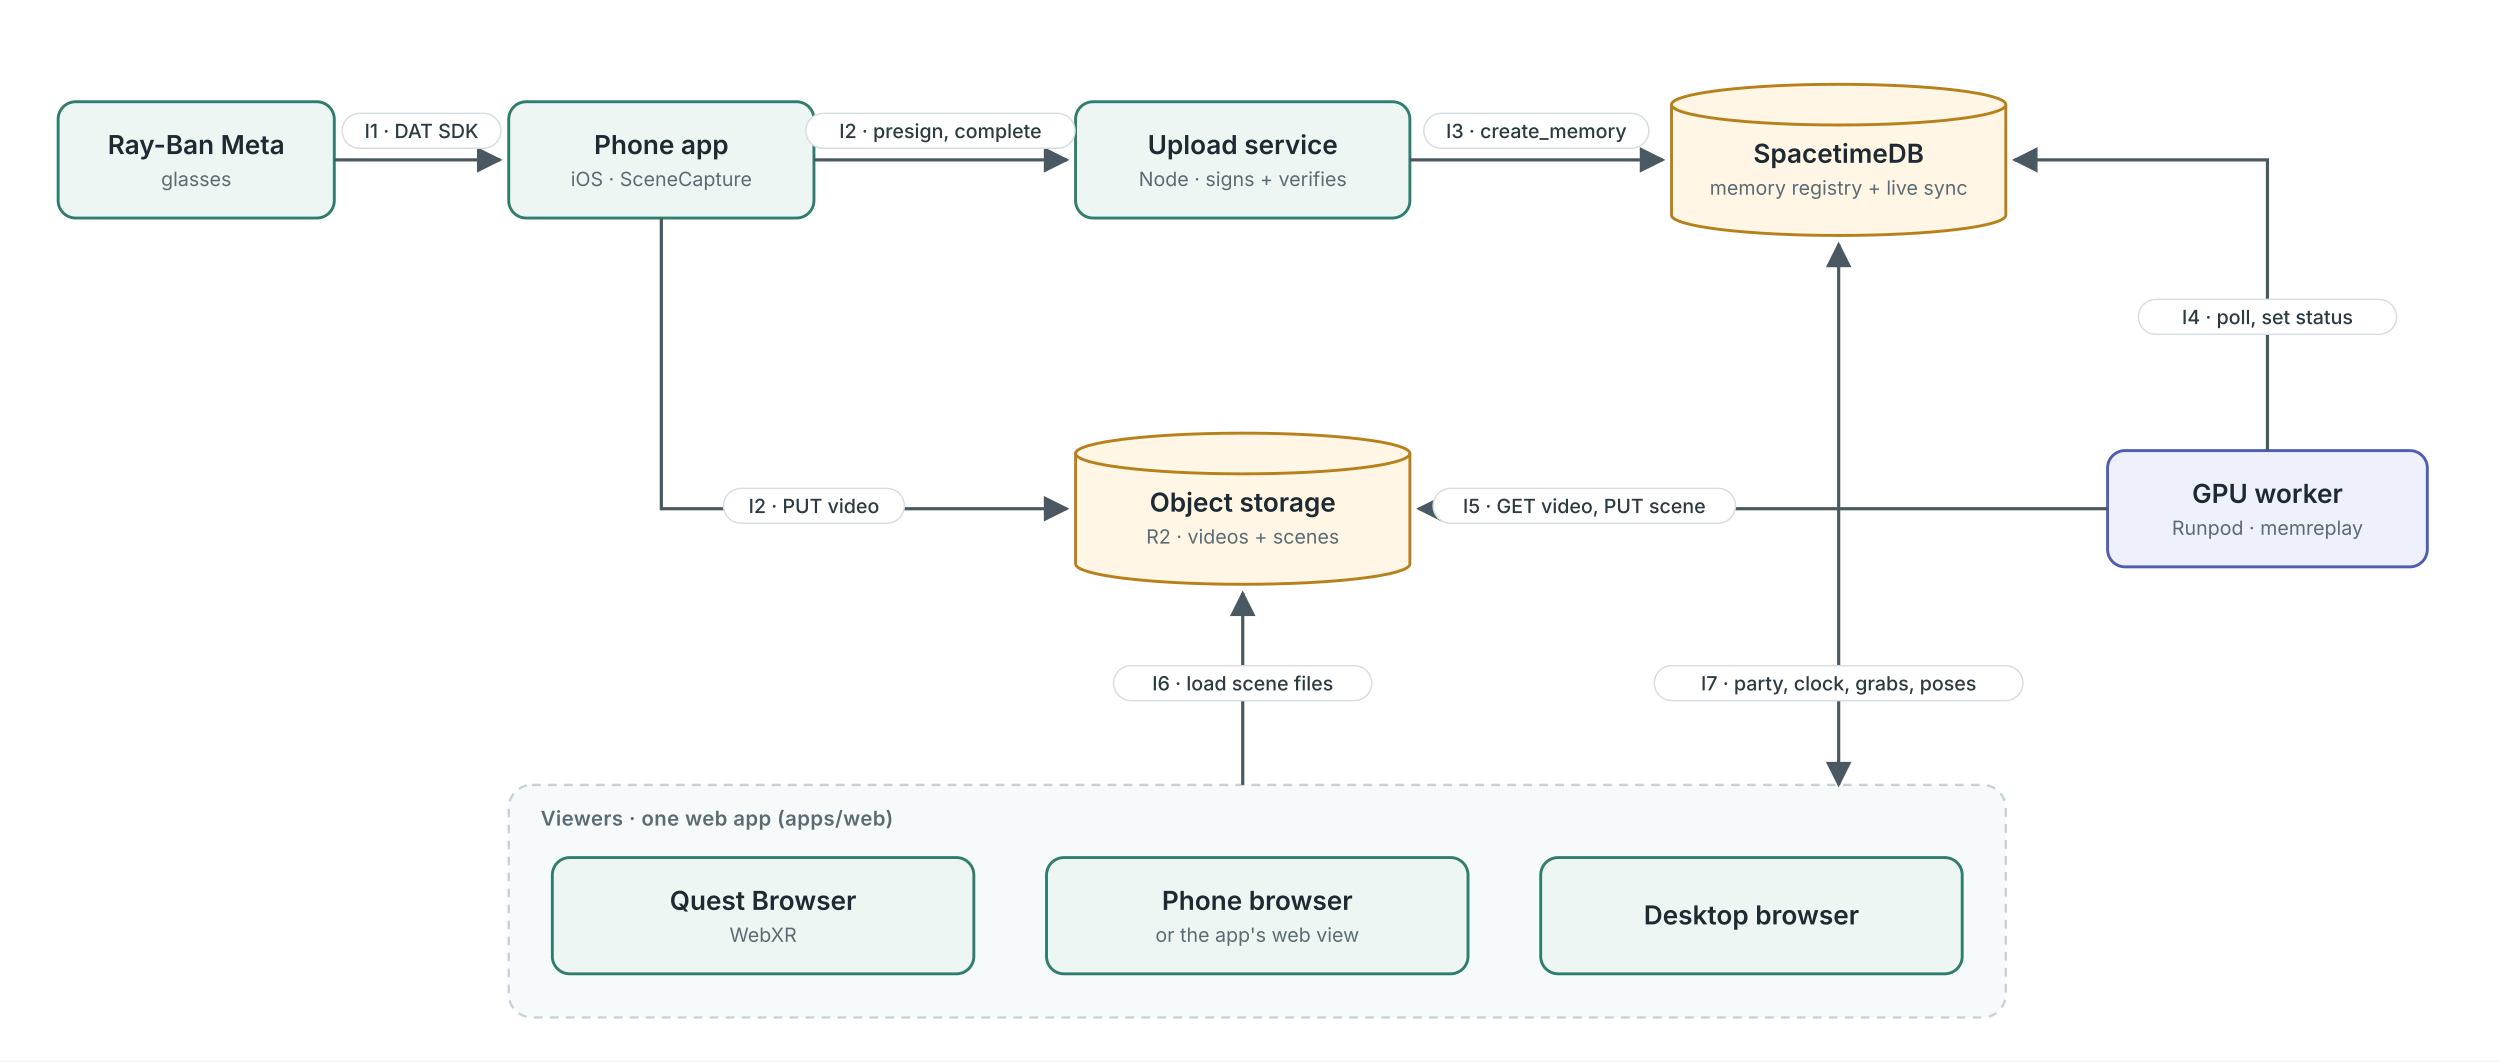
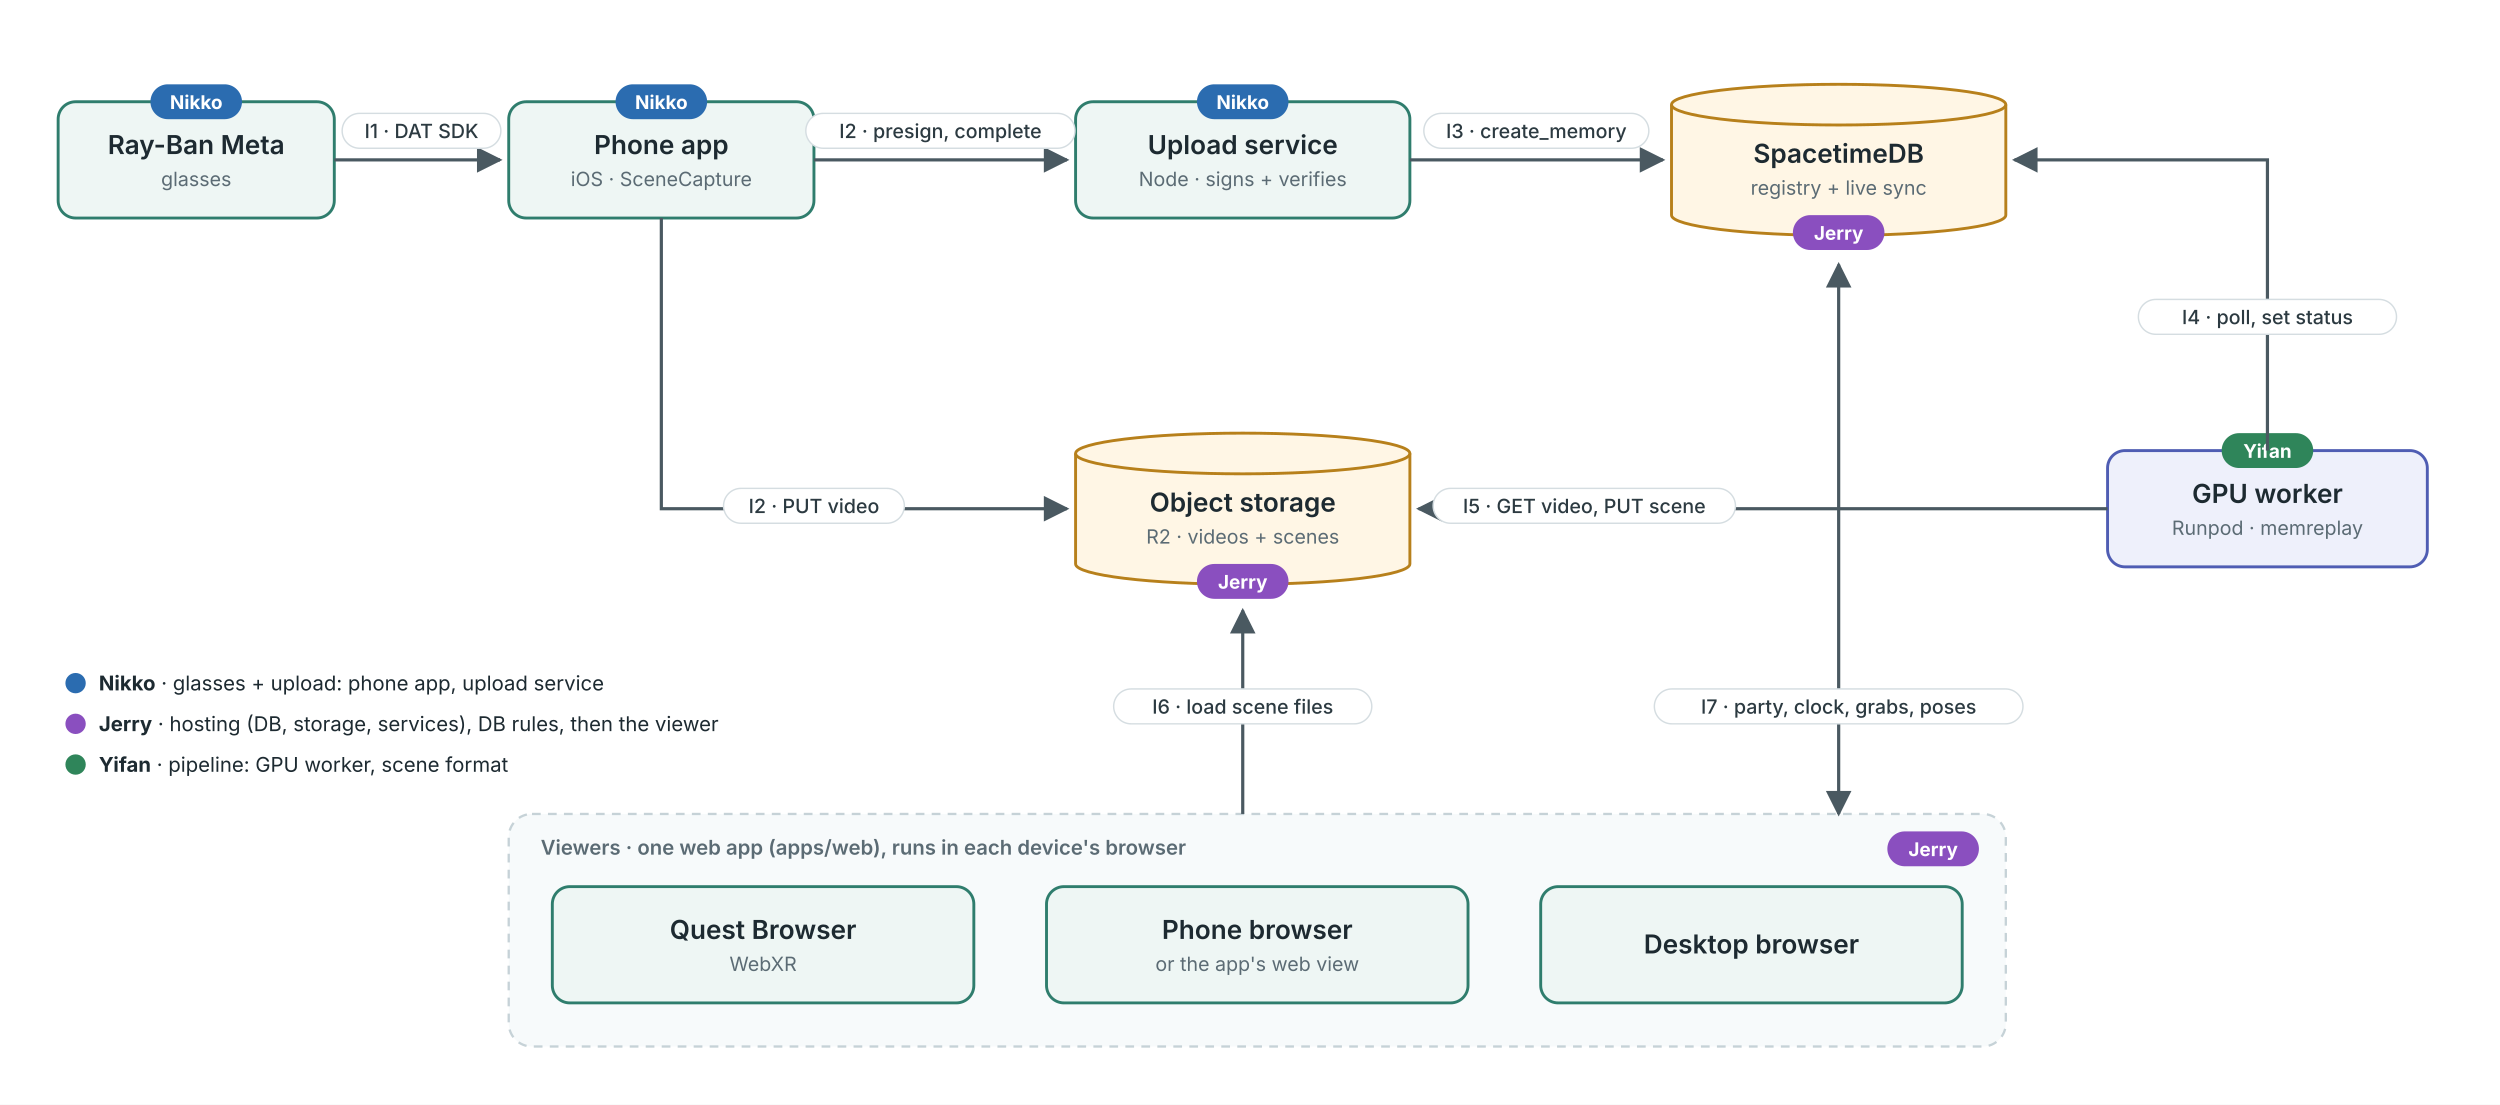
- <svg xmlns="http://www.w3.org/2000/svg" width="1720" height="730" viewBox="0 0 1720 730">
+ <svg xmlns="http://www.w3.org/2000/svg" width="1720" height="760" viewBox="0 0 1720 760">
  <defs>
    <marker id="a" viewBox="0 0 10 10" refX="9" refY="5" markerWidth="8" markerHeight="8" orient="auto">
      <path d="M0,0 L10,5 L0,10 z" fill="#4a5961" />
    </marker>
    <marker id="a2" viewBox="0 0 10 10" refX="1" refY="5" markerWidth="8" markerHeight="8" orient="auto">
      <path d="M10,0 L0,5 L10,10 z" fill="#4a5961" />
    </marker>
    <style>
text { font-family: Inter, -apple-system, "Helvetica Neue", Arial, sans-serif; text-anchor: middle; fill: #1d2a31; }
.t { font-size: 18px; font-weight: 600; }
.s { font-size: 13.5px; fill: #5b6b74; }
.l { font-size: 13.5px; font-weight: 500; fill: #2c3a41; }
- .g { font-size: 14px; font-weight: 600; fill: #5b6b74; text-anchor: start; letter-spacing: 0.02em; }
+ .o { font-size: 13px; font-weight: 700; fill: #ffffff; }
+ .g { font-size: 14px; font-weight: 600; fill: #5b6b74; text-anchor: start; }
+ .lg { font-size: 14px; fill: #1d2a31; text-anchor: start; }
</style>
  </defs>
  <rect width="100%" height="100%" fill="#ffffff" />
  <rect x="40" y="70" width="190" height="80" rx="12" fill="#eef6f4" stroke="#2f7d6d" stroke-width="2" />
  <text x="135.0" y="106.0" class="t">Ray-Ban Meta</text>
  <text x="135.0" y="128.0" class="s">glasses</text>
+   <rect x="103.5" y="58" width="63.0" height="24" rx="12" fill="#2b6cb0" />
+   <text x="135.0" y="75" class="o">Nikko</text>
  <rect x="350" y="70" width="210" height="80" rx="12" fill="#eef6f4" stroke="#2f7d6d" stroke-width="2" />
  <text x="455.0" y="106.0" class="t">Phone app</text>
  <text x="455.0" y="128.0" class="s">iOS · SceneCapture</text>
+   <rect x="423.5" y="58" width="63.0" height="24" rx="12" fill="#2b6cb0" />
+   <text x="455.0" y="75" class="o">Nikko</text>
  <rect x="740" y="70" width="230" height="80" rx="12" fill="#eef6f4" stroke="#2f7d6d" stroke-width="2" />
  <text x="855.0" y="106.0" class="t">Upload service</text>
  <text x="855.0" y="128.0" class="s">Node · signs + verifies</text>
+   <rect x="823.5" y="58" width="63.0" height="24" rx="12" fill="#2b6cb0" />
+   <text x="855.0" y="75" class="o">Nikko</text>
  <path d="M1150,72 A115.0,14 0 0 1 1380,72 V148 A115.0,14 0 0 1 1150,148 Z" fill="#fff6e5" stroke="#b7801b" stroke-width="2" />
  <path d="M1150,72 A115.0,14 0 0 0 1380,72" fill="none" stroke="#b7801b" stroke-width="2" />
  <text x="1265.0" y="112.0" class="t">SpacetimeDB</text>
-   <text x="1265.0" y="134.0" class="s">memory registry + live sync</text>
+   <text x="1265.0" y="134.0" class="s">registry + live sync</text>
+   <rect x="1233.5" y="148" width="63.0" height="24" rx="12" fill="#8a4fbf" />
+   <text x="1265.0" y="165" class="o">Jerry</text>
  <path d="M740,312 A115.0,14 0 0 1 970,312 V388 A115.0,14 0 0 1 740,388 Z" fill="#fff6e5" stroke="#b7801b" stroke-width="2" />
  <path d="M740,312 A115.0,14 0 0 0 970,312" fill="none" stroke="#b7801b" stroke-width="2" />
  <text x="855.0" y="352.0" class="t">Object storage</text>
  <text x="855.0" y="374.0" class="s">R2 · videos + scenes</text>
+   <rect x="823.5" y="388" width="63.0" height="24" rx="12" fill="#8a4fbf" />
+   <text x="855.0" y="405" class="o">Jerry</text>
  <rect x="1450" y="310" width="220" height="80" rx="12" fill="#eef0fb" stroke="#4f5db3" stroke-width="2" />
  <text x="1560.0" y="346.0" class="t">GPU worker</text>
  <text x="1560.0" y="368.0" class="s">Runpod · memreplay</text>
-   <rect x="350" y="540" width="1030" height="160" rx="16" fill="#f7fafb" stroke="#c6d2d7" stroke-width="1.6" stroke-dasharray="6 5" />
-   <text x="372" y="568" class="g">Viewers · one web app (apps/web)</text>
-   <rect x="380" y="590" width="290" height="80" rx="12" fill="#eef6f4" stroke="#2f7d6d" stroke-width="2" />
-   <text x="525.0" y="626.0" class="t">Quest Browser</text>
-   <text x="525.0" y="648.0" class="s">WebXR</text>
-   <rect x="720" y="590" width="290" height="80" rx="12" fill="#eef6f4" stroke="#2f7d6d" stroke-width="2" />
-   <text x="865.0" y="626.0" class="t">Phone browser</text>
-   <text x="865.0" y="648.0" class="s">or the app's web view</text>
-   <rect x="1060" y="590" width="290" height="80" rx="12" fill="#eef6f4" stroke="#2f7d6d" stroke-width="2" />
-   <text x="1205.0" y="636.0" class="t">Desktop browser</text>
+   <rect x="1528.5" y="298" width="63.0" height="24" rx="12" fill="#2f855a" />
+   <text x="1560.0" y="315" class="o">Yifan</text>
+   <rect x="350" y="560" width="1030" height="160" rx="16" fill="#f7fafb" stroke="#c6d2d7" stroke-width="1.6" stroke-dasharray="6 5" />
+   <text x="372" y="588" class="g">Viewers · one web app (apps/web), runs in each device's browser</text>
+   <rect x="1298.5" y="572" width="63.0" height="24" rx="12" fill="#8a4fbf" />
+   <text x="1330.0" y="589" class="o">Jerry</text>
+   <rect x="380" y="610" width="290" height="80" rx="12" fill="#eef6f4" stroke="#2f7d6d" stroke-width="2" />
+   <text x="525.0" y="646.0" class="t">Quest Browser</text>
+   <text x="525.0" y="668.0" class="s">WebXR</text>
+   <rect x="720" y="610" width="290" height="80" rx="12" fill="#eef6f4" stroke="#2f7d6d" stroke-width="2" />
+   <text x="865.0" y="646.0" class="t">Phone browser</text>
+   <text x="865.0" y="668.0" class="s">or the app's web view</text>
+   <rect x="1060" y="610" width="290" height="80" rx="12" fill="#eef6f4" stroke="#2f7d6d" stroke-width="2" />
+   <text x="1205.0" y="656.0" class="t">Desktop browser</text>
  <path d="M230,110 H344" fill="none" stroke="#4a5961" stroke-width="2.2" marker-end="url(#a)" />
  <rect x="235.4" y="78" width="109.2" height="24" rx="12" fill="#ffffff" stroke="#d5dde1" />
  <text x="290" y="95" class="l">I1 · DAT SDK</text>
  <path d="M560,110 H734" fill="none" stroke="#4a5961" stroke-width="2.2" marker-end="url(#a)" />
  <rect x="554.4" y="78" width="185.2" height="24" rx="12" fill="#ffffff" stroke="#d5dde1" />
  <text x="647" y="95" class="l">I2 · presign, complete</text>
  <path d="M970,110 H1144" fill="none" stroke="#4a5961" stroke-width="2.2" marker-end="url(#a)" />
  <rect x="979.6" y="78" width="154.8" height="24" rx="12" fill="#ffffff" stroke="#d5dde1" />
  <text x="1057" y="95" class="l">I3 · create_memory</text>
  <path d="M455,150 V350 H734" fill="none" stroke="#4a5961" stroke-width="2.2" marker-end="url(#a)" />
  <rect x="497.8" y="336" width="124.4" height="24" rx="12" fill="#ffffff" stroke="#d5dde1" />
  <text x="560" y="353" class="l">I2 · PUT video</text>
  <path d="M1560,310 V110 H1386" fill="none" stroke="#4a5961" stroke-width="2.2" marker-end="url(#a)" />
  <rect x="1471.2" y="206" width="177.6" height="24" rx="12" fill="#ffffff" stroke="#d5dde1" />
  <text x="1560" y="223" class="l">I4 · poll, set status</text>
  <path d="M1450,350 H976" fill="none" stroke="#4a5961" stroke-width="2.2" marker-end="url(#a)" />
  <rect x="986.0" y="336" width="208.0" height="24" rx="12" fill="#ffffff" stroke="#d5dde1" />
  <text x="1090" y="353" class="l">I5 · GET video, PUT scene</text>
-   <path d="M855,540 V408" fill="none" stroke="#4a5961" stroke-width="2.2" marker-end="url(#a)" />
-   <rect x="766.2" y="458" width="177.6" height="24" rx="12" fill="#ffffff" stroke="#d5dde1" />
-   <text x="855" y="475" class="l">I6 · load scene files</text>
-   <path d="M1265,540 V168" fill="none" stroke="#4a5961" stroke-width="2.2" marker-end="url(#a)" marker-start="url(#a2)" />
-   <rect x="1138.2" y="458" width="253.6" height="24" rx="12" fill="#ffffff" stroke="#d5dde1" />
-   <text x="1265" y="475" class="l">I7 · party, clock, grabs, poses</text>
+   <path d="M855,560 V420" fill="none" stroke="#4a5961" stroke-width="2.2" marker-end="url(#a)" />
+   <rect x="766.2" y="474" width="177.6" height="24" rx="12" fill="#ffffff" stroke="#d5dde1" />
+   <text x="855" y="491" class="l">I6 · load scene files</text>
+   <path d="M1265,560 V182" fill="none" stroke="#4a5961" stroke-width="2.2" marker-end="url(#a)" marker-start="url(#a2)" />
+   <rect x="1138.2" y="474" width="253.6" height="24" rx="12" fill="#ffffff" stroke="#d5dde1" />
+   <text x="1265" y="491" class="l">I7 · party, clock, grabs, poses</text>
+   <circle cx="52" cy="470" r="7" fill="#2b6cb0" />
+   <text x="68" y="475" class="lg">
+     <tspan font-weight="700">Nikko</tspan> · glasses + upload: phone app, upload service</text>
+   <circle cx="52" cy="498" r="7" fill="#8a4fbf" />
+   <text x="68" y="503" class="lg">
+     <tspan font-weight="700">Jerry</tspan> · hosting (DB, storage, services), DB rules, then the viewer</text>
+   <circle cx="52" cy="526" r="7" fill="#2f855a" />
+   <text x="68" y="531" class="lg">
+     <tspan font-weight="700">Yifan</tspan> · pipeline: GPU worker, scene format</text>
</svg>
